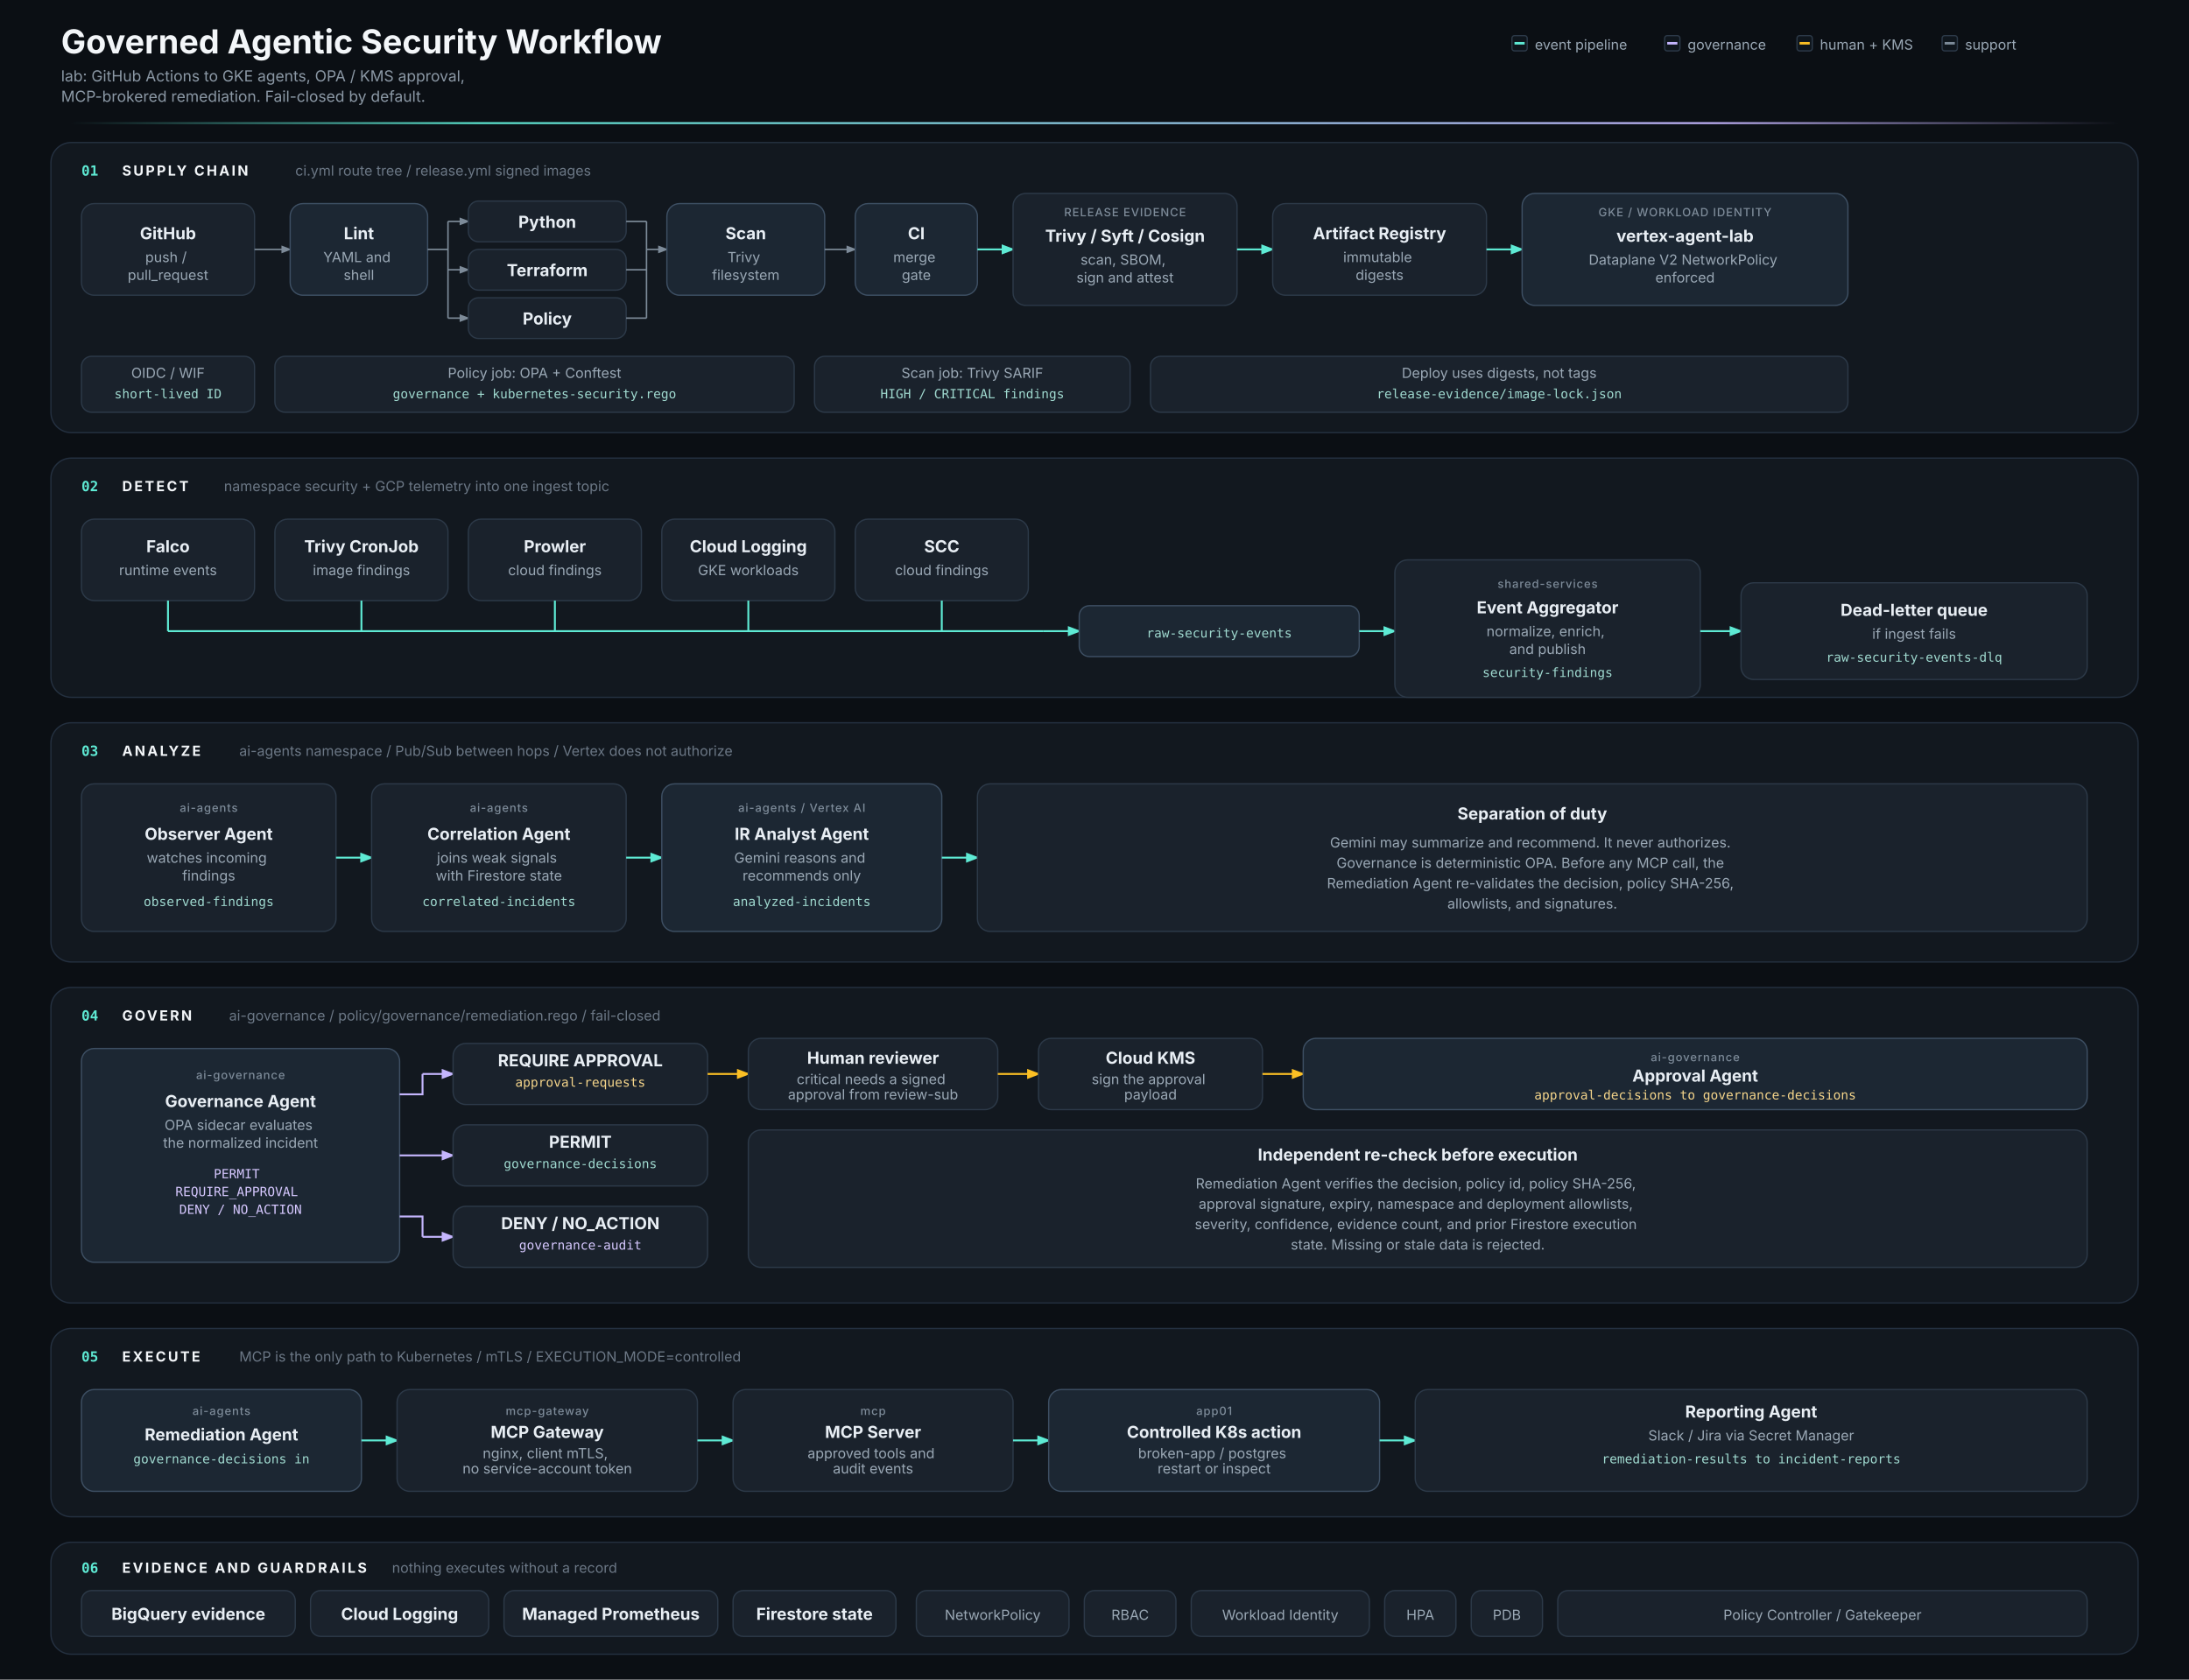
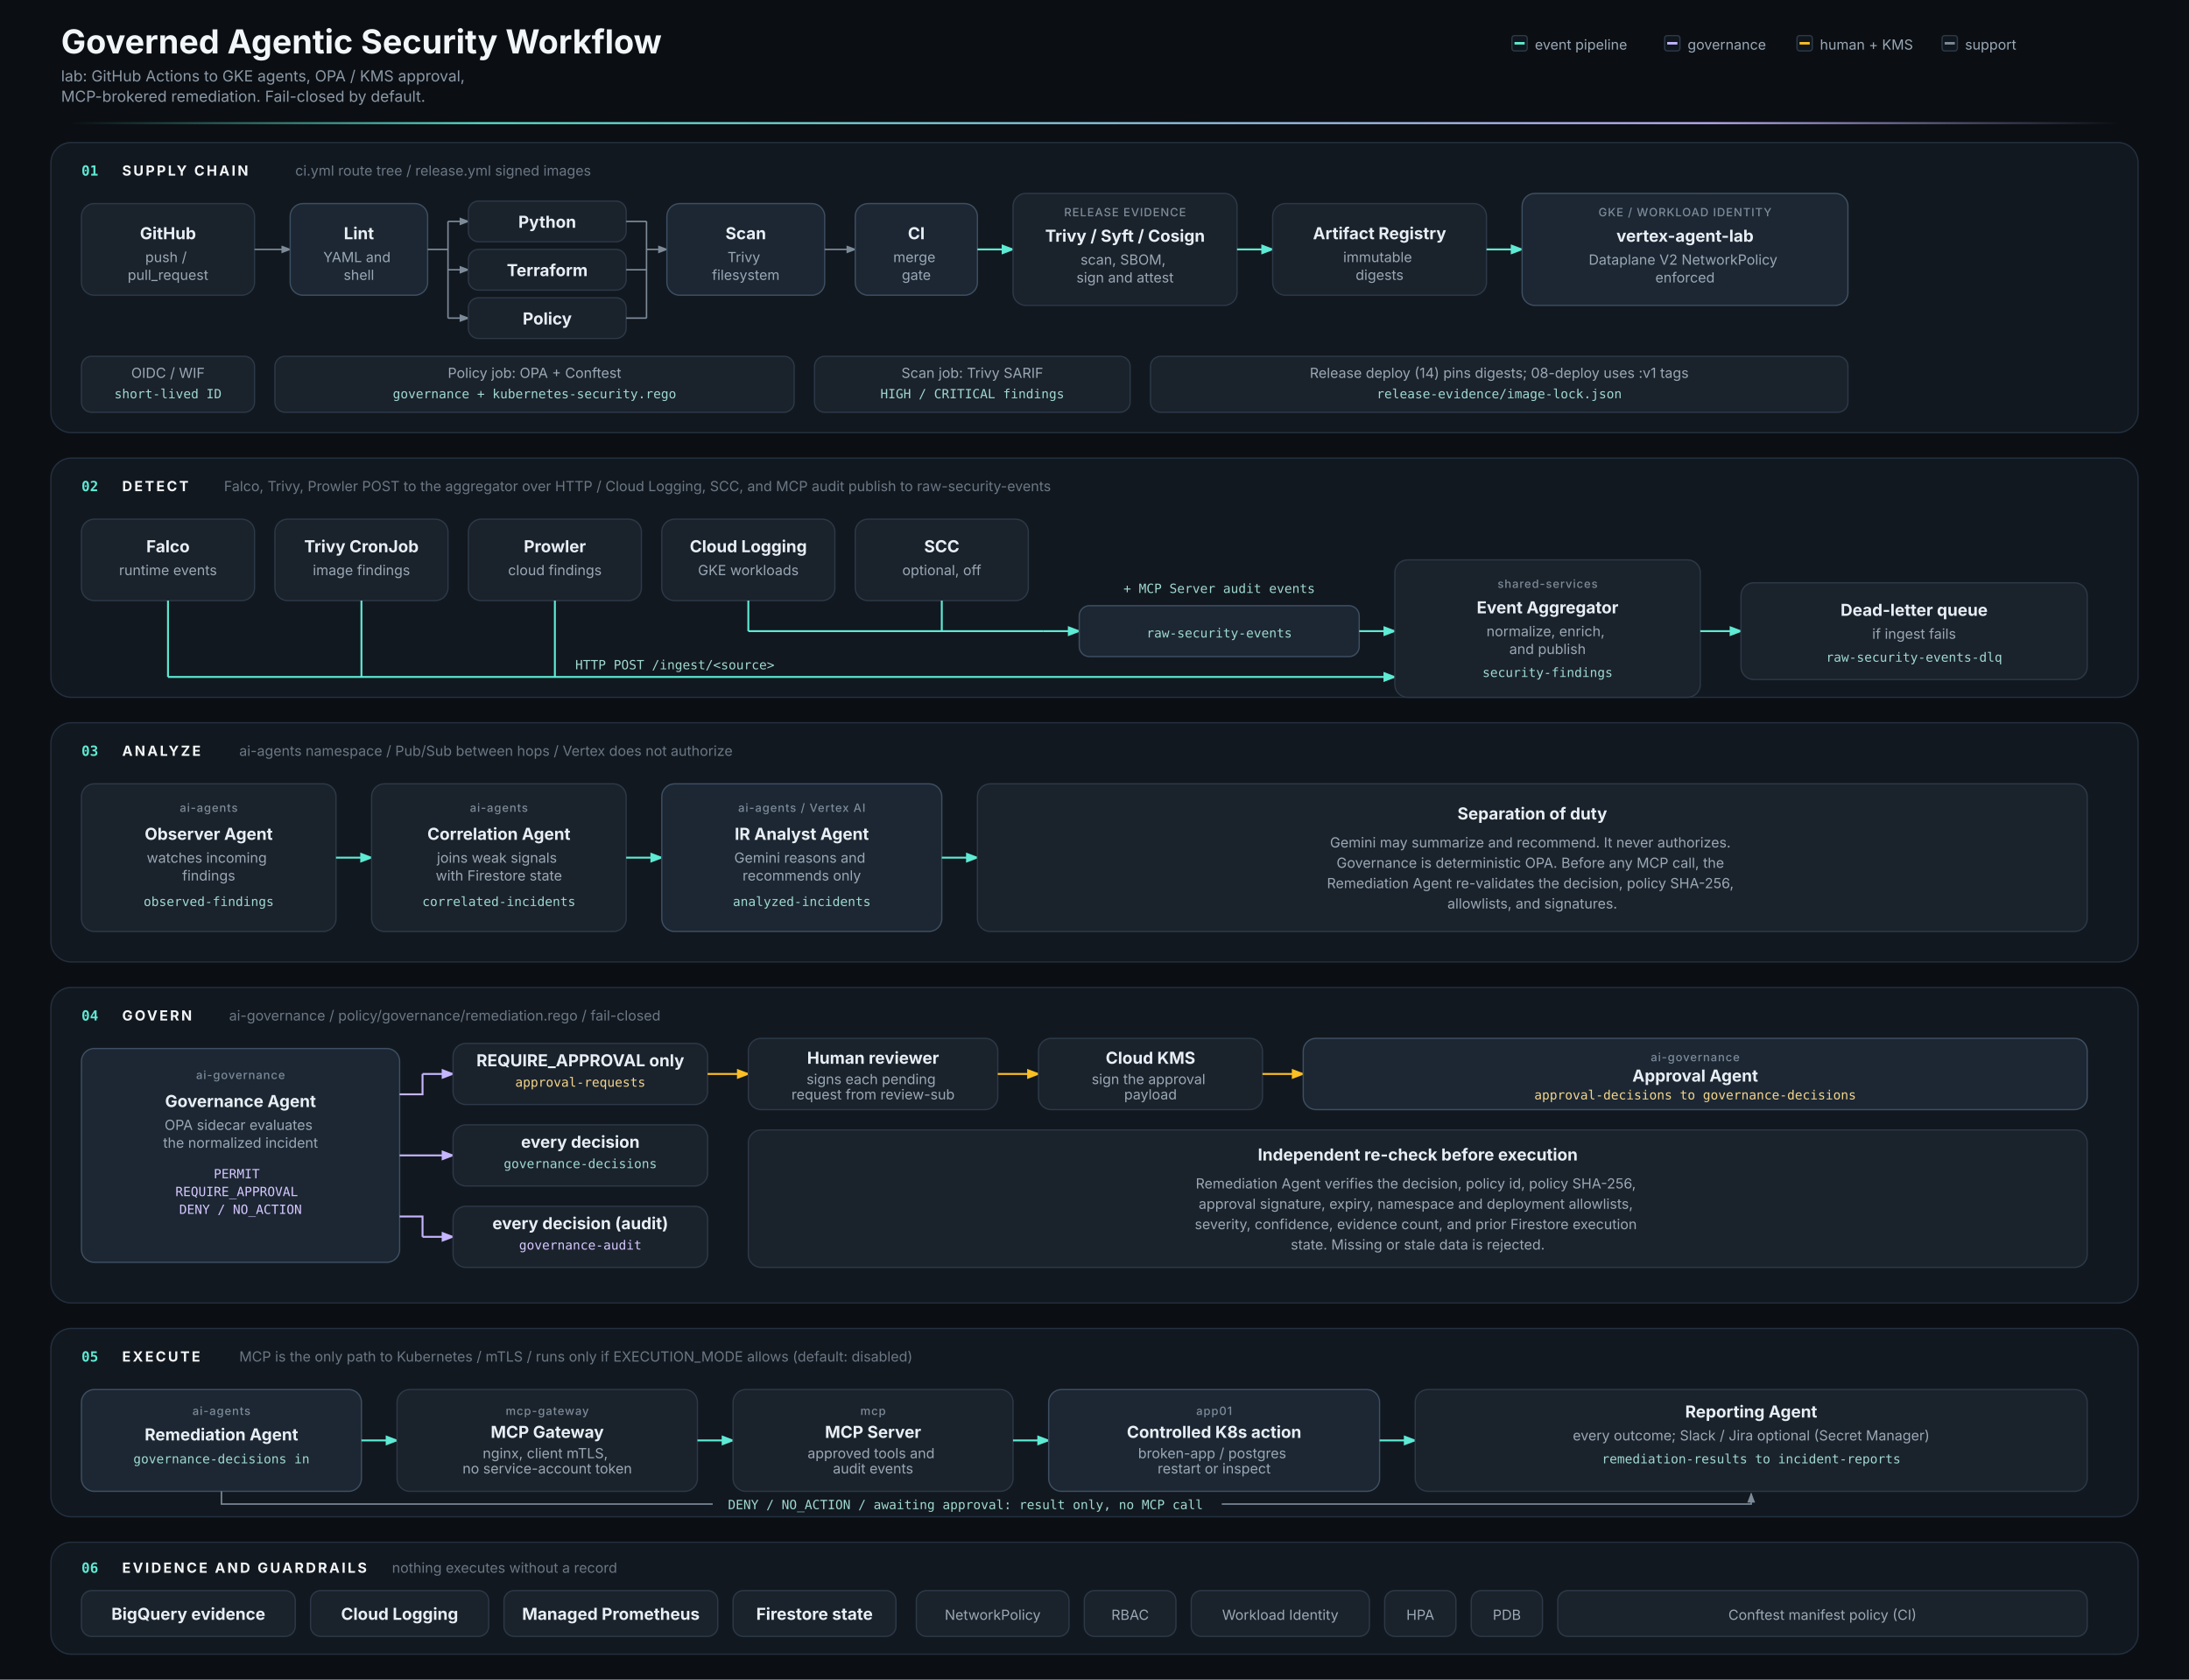
<svg xmlns="http://www.w3.org/2000/svg" viewBox="0 0 1720 1320" role="img" aria-labelledby="title desc">
  <defs>
    <marker id="arrow" viewBox="0 0 10 10" refX="8.5" refY="5" markerWidth="7" markerHeight="7" orient="auto">
      <path d="M 0 1.2 L 10 5 L 0 8.8 Z" fill="#7d8b99" />
    </marker>
    <marker id="arrow-flow" viewBox="0 0 10 10" refX="8.5" refY="5" markerWidth="7" markerHeight="7" orient="auto">
      <path d="M 0 1.2 L 10 5 L 0 8.8 Z" fill="#5eead4" />
    </marker>
    <marker id="arrow-gov" viewBox="0 0 10 10" refX="8.5" refY="5" markerWidth="7" markerHeight="7" orient="auto">
      <path d="M 0 1.2 L 10 5 L 0 8.8 Z" fill="#c4b5fd" />
    </marker>
    <marker id="arrow-human" viewBox="0 0 10 10" refX="8.5" refY="5" markerWidth="7" markerHeight="7" orient="auto">
      <path d="M 0 1.2 L 10 5 L 0 8.8 Z" fill="#fbbf24" />
    </marker>
    <linearGradient id="header-line" x1="0" y1="0" x2="1" y2="0">
      <stop offset="0" stop-color="#5eead4" stop-opacity="0" />
      <stop offset="0.2" stop-color="#5eead4" />
      <stop offset="0.8" stop-color="#c4b5fd" />
      <stop offset="1" stop-color="#c4b5fd" stop-opacity="0" />
    </linearGradient>
    <style type="text/css">
      
      .bg { fill: #0b0f14; }
      .panel { fill: #12181f; stroke: #243040; stroke-width: 1; }
      .card { fill: #1a222c; stroke: #2c3948; stroke-width: 1; }
      .card-strong { fill: #1c2733; stroke: #3d4f63; stroke-width: 1; }
      .title { fill: #f3f6f9; font: 700 26px "Segoe UI", Inter, Helvetica, Arial, sans-serif; }
      .subtitle { fill: #8b98a5; font: 400 12px "Segoe UI", Inter, Helvetica, Arial, sans-serif; }
      .lane { fill: #f3f6f9; font: 700 11px "Segoe UI", Inter, Helvetica, Arial, sans-serif; letter-spacing: 1.6px; }
      .lane-muted { fill: #6b7785; font: 400 11px "Segoe UI", Inter, Helvetica, Arial, sans-serif; }
      .h { fill: #e8eef4; font: 650 13px "Segoe UI", Inter, Helvetica, Arial, sans-serif; }
      .p { fill: #9aa8b5; font: 400 11px "Segoe UI", Inter, Helvetica, Arial, sans-serif; }
      .mono { fill: #9fd9cf; font: 500 10px ui-monospace, "Cascadia Mono", "SF Mono", Consolas, monospace; }
      .mono-amber { fill: #f5d58a; font: 500 10px ui-monospace, "Cascadia Mono", "SF Mono", Consolas, monospace; }
      .mono-purple { fill: #d6c8ff; font: 500 10px ui-monospace, "Cascadia Mono", "SF Mono", Consolas, monospace; }
      .chip { fill: #0f161d; stroke: #2c3948; stroke-width: 1; }
      .ns { fill: #7d8b99; font: 500 9px "Segoe UI", Inter, Helvetica, Arial, sans-serif; letter-spacing: 0.6px; }
      .num { fill: #5eead4; font: 700 11px ui-monospace, "Cascadia Mono", Consolas, monospace; }
      .bus { fill: none; stroke: #5eead4; stroke-width: 1.5; }
      .flow { fill: none; stroke: #5eead4; stroke-width: 1.5; marker-end: url(#arrow-flow); }
      .flow-soft { fill: none; stroke: #7d8b99; stroke-width: 1.15; marker-end: url(#arrow); }
      .join { fill: none; stroke: #7d8b99; stroke-width: 1.15; }
      .flow-gov { fill: none; stroke: #c4b5fd; stroke-width: 1.5; marker-end: url(#arrow-gov); }
      .join-gov { fill: none; stroke: #c4b5fd; stroke-width: 1.5; }
      .flow-human { fill: none; stroke: #fbbf24; stroke-width: 1.5; marker-end: url(#arrow-human); }
    
    </style>
  </defs>
  <rect class="bg" width="1720" height="1320" />
  <text class="title" x="48" y="42">Governed Agentic Security Workflow</text>
  <text class="subtitle" x="48" y="64">
    <tspan x="48" dy="0">lab: GitHub Actions to GKE agents, OPA / KMS approval,</tspan>
    <tspan x="48" dy="16">MCP-brokered remediation. Fail-closed by default.</tspan>
  </text>
  <rect x="48" y="96" width="1624" height="1.5" fill="url(#header-line)" />
  <g transform="translate(1188, 28)">
    <rect class="chip" x="0" y="0" width="12" height="12" rx="2" />
    <line x1="2" y1="6" x2="10" y2="6" stroke="#5eead4" stroke-width="2" />
    <text class="p" x="18" y="11">event pipeline</text>
    <rect class="chip" x="120" y="0" width="12" height="12" rx="2" />
    <line x1="122" y1="6" x2="130" y2="6" stroke="#c4b5fd" stroke-width="2" />
    <text class="p" x="138" y="11">governance</text>
    <rect class="chip" x="224" y="0" width="12" height="12" rx="2" />
    <line x1="226" y1="6" x2="234" y2="6" stroke="#fbbf24" stroke-width="2" />
    <text class="p" x="242" y="11">human + KMS</text>
    <rect class="chip" x="338" y="0" width="12" height="12" rx="2" />
    <line x1="340" y1="6" x2="348" y2="6" stroke="#7d8b99" stroke-width="2" />
    <text class="p" x="356" y="11">support</text>
  </g>
  <g id="supply-chain">
    <rect class="panel" x="40" y="112" width="1640" height="228" rx="16" />
    <text class="num" x="64" y="138">01</text>
    <text class="lane" x="96" y="138">SUPPLY CHAIN</text>
    <text class="lane-muted" x="232" y="138">ci.yml route tree / release.yml signed images</text>
    <rect class="card" x="64" y="160" width="136" height="72" rx="10" />
    <text class="h" x="132" y="188" text-anchor="middle">GitHub</text>
    <text class="p" x="132" y="206" text-anchor="middle">
      <tspan x="132" dy="0">push /</tspan>
      <tspan x="132" dy="14">pull_request</tspan>
    </text>
    <path class="flow-soft" d="M 200 196 H 228" />
    <rect class="card-strong" x="228" y="160" width="108" height="72" rx="10" />
    <text class="h" x="282" y="188" text-anchor="middle">Lint</text>
    <text class="p" x="282" y="206" text-anchor="middle">
      <tspan x="282" dy="0">YAML and</tspan>
      <tspan x="282" dy="14">shell</tspan>
    </text>
    <path class="join" d="M 336 196 H 352" />
    <path class="join" d="M 352 174 V 250" />
    <path class="flow-soft" d="M 352 174 H 368" />
    <path class="flow-soft" d="M 352 212 H 368" />
    <path class="flow-soft" d="M 352 250 H 368" />
    <rect class="card" x="368" y="158" width="124" height="32" rx="8" />
    <text class="h" x="430" y="179" text-anchor="middle">Python</text>
    <rect class="card" x="368" y="196" width="124" height="32" rx="8" />
    <text class="h" x="430" y="217" text-anchor="middle">Terraform</text>
    <rect class="card" x="368" y="234" width="124" height="32" rx="8" />
    <text class="h" x="430" y="255" text-anchor="middle">Policy</text>
    <path class="join" d="M 492 174 H 508" />
    <path class="join" d="M 492 212 H 508" />
    <path class="join" d="M 492 250 H 508" />
    <path class="join" d="M 508 174 V 250" />
    <path class="flow-soft" d="M 508 196 H 524" />
    <rect class="card-strong" x="524" y="160" width="124" height="72" rx="10" />
    <text class="h" x="586" y="188" text-anchor="middle">Scan</text>
    <text class="p" x="586" y="206" text-anchor="middle">
      <tspan x="586" dy="0">Trivy</tspan>
      <tspan x="586" dy="14">filesystem</tspan>
    </text>
    <path class="flow-soft" d="M 648 196 H 672" />
    <rect class="card-strong" x="672" y="160" width="96" height="72" rx="10" />
    <text class="h" x="720" y="188" text-anchor="middle">CI</text>
    <text class="p" x="720" y="206" text-anchor="middle">
      <tspan x="720" dy="0">merge</tspan>
      <tspan x="720" dy="14">gate</tspan>
    </text>
    <path class="flow" d="M 768 196 H 796" />
    <rect class="card" x="796" y="152" width="176" height="88" rx="10" />
    <text class="ns" x="884" y="170" text-anchor="middle">RELEASE EVIDENCE</text>
    <text class="h" x="884" y="190" text-anchor="middle">Trivy / Syft / Cosign</text>
    <text class="p" x="884" y="208" text-anchor="middle">
      <tspan x="884" dy="0">scan, SBOM,</tspan>
      <tspan x="884" dy="14">sign and attest</tspan>
    </text>
    <path class="flow" d="M 972 196 H 1000" />
    <rect class="card" x="1000" y="160" width="168" height="72" rx="10" />
    <text class="h" x="1084" y="188" text-anchor="middle">Artifact Registry</text>
    <text class="p" x="1084" y="206" text-anchor="middle">
      <tspan x="1084" dy="0">immutable</tspan>
      <tspan x="1084" dy="14">digests</tspan>
    </text>
    <path class="flow" d="M 1168 196 H 1196" />
    <rect class="card-strong" x="1196" y="152" width="256" height="88" rx="10" />
    <text class="ns" x="1324" y="170" text-anchor="middle">GKE / WORKLOAD IDENTITY</text>
    <text class="h" x="1324" y="190" text-anchor="middle">vertex-agent-lab</text>
    <text class="p" x="1324" y="208" text-anchor="middle">
      <tspan x="1324" dy="0">Dataplane V2 NetworkPolicy</tspan>
      <tspan x="1324" dy="14">enforced</tspan>
    </text>
    <rect class="card" x="64" y="280" width="136" height="44" rx="8" />
    <text class="p" x="132" y="297" text-anchor="middle">OIDC / WIF</text>
    <text class="mono" x="132" y="313" text-anchor="middle">short-lived ID</text>
    <rect class="card" x="216" y="280" width="408" height="44" rx="8" />
    <text class="p" x="420" y="297" text-anchor="middle">Policy job: OPA + Conftest</text>
    <text class="mono" x="420" y="313" text-anchor="middle">governance + kubernetes-security.rego</text>
    <rect class="card" x="640" y="280" width="248" height="44" rx="8" />
    <text class="p" x="764" y="297" text-anchor="middle">Scan job: Trivy SARIF</text>
    <text class="mono" x="764" y="313" text-anchor="middle">HIGH / CRITICAL findings</text>
    <rect class="card" x="904" y="280" width="548" height="44" rx="8" />
-     <text class="p" x="1178" y="297" text-anchor="middle">Deploy uses digests, not tags</text>
+     <text class="p" x="1178" y="297" text-anchor="middle">Release deploy (14) pins digests; 08-deploy uses :v1 tags</text>
    <text class="mono" x="1178" y="313" text-anchor="middle">release-evidence/image-lock.json</text>
  </g>
  <g id="detect">
    <rect class="panel" x="40" y="360" width="1640" height="188" rx="16" />
    <text class="num" x="64" y="386">02</text>
    <text class="lane" x="96" y="386">DETECT</text>
-     <text class="lane-muted" x="176" y="386">namespace security + GCP telemetry into one ingest topic</text>
+     <text class="lane-muted" x="176" y="386">Falco, Trivy, Prowler POST to the aggregator over HTTP / Cloud Logging, SCC, and MCP audit publish to raw-security-events</text>
    <rect class="card" x="64" y="408" width="136" height="64" rx="10" />
    <text class="h" x="132" y="434" text-anchor="middle">Falco</text>
    <text class="p" x="132" y="452" text-anchor="middle">runtime events</text>
    <rect class="card" x="216" y="408" width="136" height="64" rx="10" />
    <text class="h" x="284" y="434" text-anchor="middle">Trivy CronJob</text>
    <text class="p" x="284" y="452" text-anchor="middle">image findings</text>
    <rect class="card" x="368" y="408" width="136" height="64" rx="10" />
    <text class="h" x="436" y="434" text-anchor="middle">Prowler</text>
    <text class="p" x="436" y="452" text-anchor="middle">cloud findings</text>
    <rect class="card" x="520" y="408" width="136" height="64" rx="10" />
    <text class="h" x="588" y="434" text-anchor="middle">Cloud Logging</text>
    <text class="p" x="588" y="452" text-anchor="middle">GKE workloads</text>
    <rect class="card" x="672" y="408" width="136" height="64" rx="10" />
    <text class="h" x="740" y="434" text-anchor="middle">SCC</text>
-     <text class="p" x="740" y="452" text-anchor="middle">cloud findings</text>
-     <path class="bus" d="M 132 472 V 496" />
-     <path class="bus" d="M 284 472 V 496" />
-     <path class="bus" d="M 436 472 V 496" />
+     <text class="p" x="740" y="452" text-anchor="middle">optional, off</text>
+     <path class="bus" d="M 132 472 V 532" />
+     <path class="bus" d="M 284 472 V 532" />
+     <path class="bus" d="M 436 472 V 532" />
+     <path class="flow" d="M 132 532 H 1096" />
+     <text class="mono" x="452" y="526">HTTP POST /ingest/&lt;source&gt;</text>
    <path class="bus" d="M 588 472 V 496" />
    <path class="bus" d="M 740 472 V 496" />
-     <path class="bus" d="M 132 496 H 820" />
+     <path class="bus" d="M 588 496 H 820" />
    <path class="flow" d="M 820 496 H 848" />
+     <text class="mono" x="958" y="466" text-anchor="middle">+ MCP Server audit events</text>
    <rect class="card-strong" x="848" y="476" width="220" height="40" rx="8" />
    <text class="mono" x="958" y="501" text-anchor="middle">raw-security-events</text>
    <path class="flow" d="M 1068 496 H 1096" />
    <rect class="card" x="1096" y="440" width="240" height="108" rx="10" />
    <text class="ns" x="1216" y="462" text-anchor="middle">shared-services</text>
    <text class="h" x="1216" y="482" text-anchor="middle">Event Aggregator</text>
    <text class="p" x="1216" y="500" text-anchor="middle">
      <tspan x="1216" dy="0">normalize, enrich,</tspan>
      <tspan x="1216" dy="14">and publish</tspan>
    </text>
    <text class="mono" x="1216" y="532" text-anchor="middle">security-findings</text>
    <path class="flow" d="M 1336 496 H 1368" />
    <rect class="card" x="1368" y="458" width="272" height="76" rx="10" />
    <text class="h" x="1504" y="484" text-anchor="middle">Dead-letter queue</text>
    <text class="p" x="1504" y="502" text-anchor="middle">if ingest fails</text>
    <text class="mono" x="1504" y="520" text-anchor="middle">raw-security-events-dlq</text>
  </g>
  <g id="analyze">
    <rect class="panel" x="40" y="568" width="1640" height="188" rx="16" />
    <text class="num" x="64" y="594">03</text>
    <text class="lane" x="96" y="594">ANALYZE</text>
    <text class="lane-muted" x="188" y="594">ai-agents namespace / Pub/Sub between hops / Vertex does not authorize</text>
    <rect class="card" x="64" y="616" width="200" height="116" rx="10" />
    <text class="ns" x="164" y="638" text-anchor="middle">ai-agents</text>
    <text class="h" x="164" y="660" text-anchor="middle">Observer Agent</text>
    <text class="p" x="164" y="678" text-anchor="middle">
      <tspan x="164" dy="0">watches incoming</tspan>
      <tspan x="164" dy="14">findings</tspan>
    </text>
    <text class="mono" x="164" y="712" text-anchor="middle">observed-findings</text>
    <path class="flow" d="M 264 674 H 292" />
    <rect class="card" x="292" y="616" width="200" height="116" rx="10" />
    <text class="ns" x="392" y="638" text-anchor="middle">ai-agents</text>
    <text class="h" x="392" y="660" text-anchor="middle">Correlation Agent</text>
    <text class="p" x="392" y="678" text-anchor="middle">
      <tspan x="392" dy="0">joins weak signals</tspan>
      <tspan x="392" dy="14">with Firestore state</tspan>
    </text>
    <text class="mono" x="392" y="712" text-anchor="middle">correlated-incidents</text>
    <path class="flow" d="M 492 674 H 520" />
    <rect class="card-strong" x="520" y="616" width="220" height="116" rx="10" />
    <text class="ns" x="630" y="638" text-anchor="middle">ai-agents / Vertex AI</text>
    <text class="h" x="630" y="660" text-anchor="middle">IR Analyst Agent</text>
    <text class="p" x="630" y="678" text-anchor="middle">
      <tspan x="630" dy="0">Gemini reasons and</tspan>
      <tspan x="630" dy="14">recommends only</tspan>
    </text>
    <text class="mono" x="630" y="712" text-anchor="middle">analyzed-incidents</text>
    <path class="flow" d="M 740 674 H 768" />
    <rect class="card" x="768" y="616" width="872" height="116" rx="10" />
    <text class="h" x="1204" y="644" text-anchor="middle">Separation of duty</text>
    <text class="p" x="1204" y="666" text-anchor="middle">
      <tspan x="1204" dy="0">Gemini may summarize and recommend. It never authorizes.</tspan>
      <tspan x="1204" dy="16">Governance is deterministic OPA. Before any MCP call, the</tspan>
      <tspan x="1204" dy="16">Remediation Agent re-validates the decision, policy SHA-256,</tspan>
      <tspan x="1204" dy="16">allowlists, and signatures.</tspan>
    </text>
  </g>
  <g id="govern">
    <rect class="panel" x="40" y="776" width="1640" height="248" rx="16" />
    <text class="num" x="64" y="802">04</text>
    <text class="lane" x="96" y="802">GOVERN</text>
    <text class="lane-muted" x="180" y="802">ai-governance / policy/governance/remediation.rego / fail-closed</text>
    <rect class="card-strong" x="64" y="824" width="250" height="168" rx="10" />
    <text class="ns" x="189" y="848" text-anchor="middle">ai-governance</text>
    <text class="h" x="189" y="870" text-anchor="middle">Governance Agent</text>
    <text class="p" x="189" y="888" text-anchor="middle">
      <tspan x="189" dy="0">OPA sidecar evaluates</tspan>
      <tspan x="189" dy="14">the normalized incident</tspan>
    </text>
    <text class="mono-purple" x="189" y="926" text-anchor="middle">
      <tspan x="189" dy="0">PERMIT</tspan>
      <tspan x="189" dy="14">REQUIRE_APPROVAL</tspan>
      <tspan x="189" dy="14">DENY / NO_ACTION</tspan>
    </text>
    <path class="join-gov" d="M 314 860 H 332 V 844" />
    <path class="flow-gov" d="M 332 844 H 356" />
    <path class="flow-gov" d="M 314 908 H 356" />
    <path class="join-gov" d="M 314 956 H 332 V 972" />
    <path class="flow-gov" d="M 332 972 H 356" />
    <rect class="card" x="356" y="820" width="200" height="48" rx="10" />
-     <text class="h" x="456" y="838" text-anchor="middle">REQUIRE APPROVAL</text>
+     <text class="h" x="456" y="838" text-anchor="middle">REQUIRE_APPROVAL only</text>
    <text class="mono-amber" x="456" y="854" text-anchor="middle">approval-requests</text>
    <rect class="card" x="356" y="884" width="200" height="48" rx="10" />
-     <text class="h" x="456" y="902" text-anchor="middle">PERMIT</text>
+     <text class="h" x="456" y="902" text-anchor="middle">every decision</text>
    <text class="mono" x="456" y="918" text-anchor="middle">governance-decisions</text>
    <rect class="card" x="356" y="948" width="200" height="48" rx="10" />
-     <text class="h" x="456" y="966" text-anchor="middle">DENY / NO_ACTION</text>
+     <text class="h" x="456" y="966" text-anchor="middle">every decision (audit)</text>
    <text class="mono-purple" x="456" y="982" text-anchor="middle">governance-audit</text>
    <path class="flow-human" d="M 556 844 H 588" />
    <rect class="card" x="588" y="816" width="196" height="56" rx="10" />
    <text class="h" x="686" y="836" text-anchor="middle">Human reviewer</text>
    <text class="p" x="686" y="852" text-anchor="middle">
-       <tspan x="686" dy="0">critical needs a signed</tspan>
-       <tspan x="686" dy="12">approval from review-sub</tspan>
+       <tspan x="686" dy="0">signs each pending</tspan>
+       <tspan x="686" dy="12">request from review-sub</tspan>
    </text>
    <path class="flow-human" d="M 784 844 H 816" />
    <rect class="card" x="816" y="816" width="176" height="56" rx="10" />
    <text class="h" x="904" y="836" text-anchor="middle">Cloud KMS</text>
    <text class="p" x="904" y="852" text-anchor="middle">
      <tspan x="904" dy="0">sign the approval</tspan>
      <tspan x="904" dy="12">payload</tspan>
    </text>
    <path class="flow-human" d="M 992 844 H 1024" />
    <rect class="card-strong" x="1024" y="816" width="616" height="56" rx="10" />
    <text class="ns" x="1332" y="834" text-anchor="middle">ai-governance</text>
    <text class="h" x="1332" y="850" text-anchor="middle">Approval Agent</text>
    <text class="mono-amber" x="1332" y="864" text-anchor="middle">approval-decisions to governance-decisions</text>
    <rect class="card" x="588" y="888" width="1052" height="108" rx="10" />
    <text class="h" x="1114" y="912" text-anchor="middle">Independent re-check before execution</text>
    <text class="p" x="1114" y="934" text-anchor="middle">
      <tspan x="1114" dy="0">Remediation Agent verifies the decision, policy id, policy SHA-256,</tspan>
      <tspan x="1114" dy="16">approval signature, expiry, namespace and deployment allowlists,</tspan>
      <tspan x="1114" dy="16">severity, confidence, evidence count, and prior Firestore execution</tspan>
      <tspan x="1114" dy="16">state. Missing or stale data is rejected.</tspan>
    </text>
  </g>
  <g id="execute">
    <rect class="panel" x="40" y="1044" width="1640" height="148" rx="16" />
    <text class="num" x="64" y="1070">05</text>
    <text class="lane" x="96" y="1070">EXECUTE</text>
-     <text class="lane-muted" x="188" y="1070">MCP is the only path to Kubernetes / mTLS / EXECUTION_MODE=controlled</text>
+     <text class="lane-muted" x="188" y="1070">MCP is the only path to Kubernetes / mTLS / runs only if EXECUTION_MODE allows (default: disabled)</text>
    <rect class="card-strong" x="64" y="1092" width="220" height="80" rx="10" />
    <text class="ns" x="174" y="1112" text-anchor="middle">ai-agents</text>
    <text class="h" x="174" y="1132" text-anchor="middle">Remediation Agent</text>
    <text class="mono" x="174" y="1150" text-anchor="middle">governance-decisions in</text>
    <path class="flow" d="M 284 1132 H 312" />
    <rect class="card" x="312" y="1092" width="236" height="80" rx="10" />
    <text class="ns" x="430" y="1112" text-anchor="middle">mcp-gateway</text>
    <text class="h" x="430" y="1130" text-anchor="middle">MCP Gateway</text>
    <text class="p" x="430" y="1146" text-anchor="middle">
      <tspan x="430" dy="0">nginx, client mTLS,</tspan>
      <tspan x="430" dy="12">no service-account token</tspan>
    </text>
    <path class="flow" d="M 548 1132 H 576" />
    <rect class="card" x="576" y="1092" width="220" height="80" rx="10" />
    <text class="ns" x="686" y="1112" text-anchor="middle">mcp</text>
    <text class="h" x="686" y="1130" text-anchor="middle">MCP Server</text>
    <text class="p" x="686" y="1146" text-anchor="middle">
      <tspan x="686" dy="0">approved tools and</tspan>
      <tspan x="686" dy="12">audit events</tspan>
    </text>
    <path class="flow" d="M 796 1132 H 824" />
    <rect class="card-strong" x="824" y="1092" width="260" height="80" rx="10" />
    <text class="ns" x="954" y="1112" text-anchor="middle">app01</text>
    <text class="h" x="954" y="1130" text-anchor="middle">Controlled K8s action</text>
    <text class="p" x="954" y="1146" text-anchor="middle">
      <tspan x="954" dy="0">broken-app / postgres</tspan>
      <tspan x="954" dy="12">restart or inspect</tspan>
    </text>
    <path class="flow" d="M 1084 1132 H 1112" />
    <rect class="card" x="1112" y="1092" width="528" height="80" rx="10" />
    <text class="h" x="1376" y="1114" text-anchor="middle">Reporting Agent</text>
-     <text class="p" x="1376" y="1132" text-anchor="middle">Slack / Jira via Secret Manager</text>
+     <text class="p" x="1376" y="1132" text-anchor="middle">every outcome; Slack / Jira optional (Secret Manager)</text>
    <text class="mono" x="1376" y="1150" text-anchor="middle">remediation-results to incident-reports</text>
+     <path class="join" d="M 174 1172 V 1182 H 560" />
+     <text class="mono" x="572" y="1186">DENY / NO_ACTION / awaiting approval: result only, no MCP call</text>
+     <path class="flow-soft" d="M 960 1182 H 1376 V 1174" />
  </g>
  <g id="evidence">
    <rect class="panel" x="40" y="1212" width="1640" height="88" rx="16" />
    <text class="num" x="64" y="1236">06</text>
    <text class="lane" x="96" y="1236">EVIDENCE AND GUARDRAILS</text>
    <text class="lane-muted" x="308" y="1236">nothing executes without a record</text>
    <rect class="card" x="64" y="1250" width="168" height="36" rx="8" />
    <text class="h" x="148" y="1273" text-anchor="middle">BigQuery evidence</text>
    <rect class="card" x="244" y="1250" width="140" height="36" rx="8" />
    <text class="h" x="314" y="1273" text-anchor="middle">Cloud Logging</text>
    <rect class="card" x="396" y="1250" width="168" height="36" rx="8" />
    <text class="h" x="480" y="1273" text-anchor="middle">Managed Prometheus</text>
    <rect class="card" x="576" y="1250" width="128" height="36" rx="8" />
    <text class="h" x="640" y="1273" text-anchor="middle">Firestore state</text>
    <rect class="card" x="720" y="1250" width="120" height="36" rx="8" />
    <text class="p" x="780" y="1273" text-anchor="middle">NetworkPolicy</text>
    <rect class="card" x="852" y="1250" width="72" height="36" rx="8" />
    <text class="p" x="888" y="1273" text-anchor="middle">RBAC</text>
    <rect class="card" x="936" y="1250" width="140" height="36" rx="8" />
    <text class="p" x="1006" y="1273" text-anchor="middle">Workload Identity</text>
    <rect class="card" x="1088" y="1250" width="56" height="36" rx="8" />
    <text class="p" x="1116" y="1273" text-anchor="middle">HPA</text>
    <rect class="card" x="1156" y="1250" width="56" height="36" rx="8" />
    <text class="p" x="1184" y="1273" text-anchor="middle">PDB</text>
    <rect class="card" x="1224" y="1250" width="416" height="36" rx="8" />
-     <text class="p" x="1432" y="1273" text-anchor="middle">Policy Controller / Gatekeeper</text>
+     <text class="p" x="1432" y="1273" text-anchor="middle">Conftest manifest policy (CI)</text>
  </g>
</svg>
